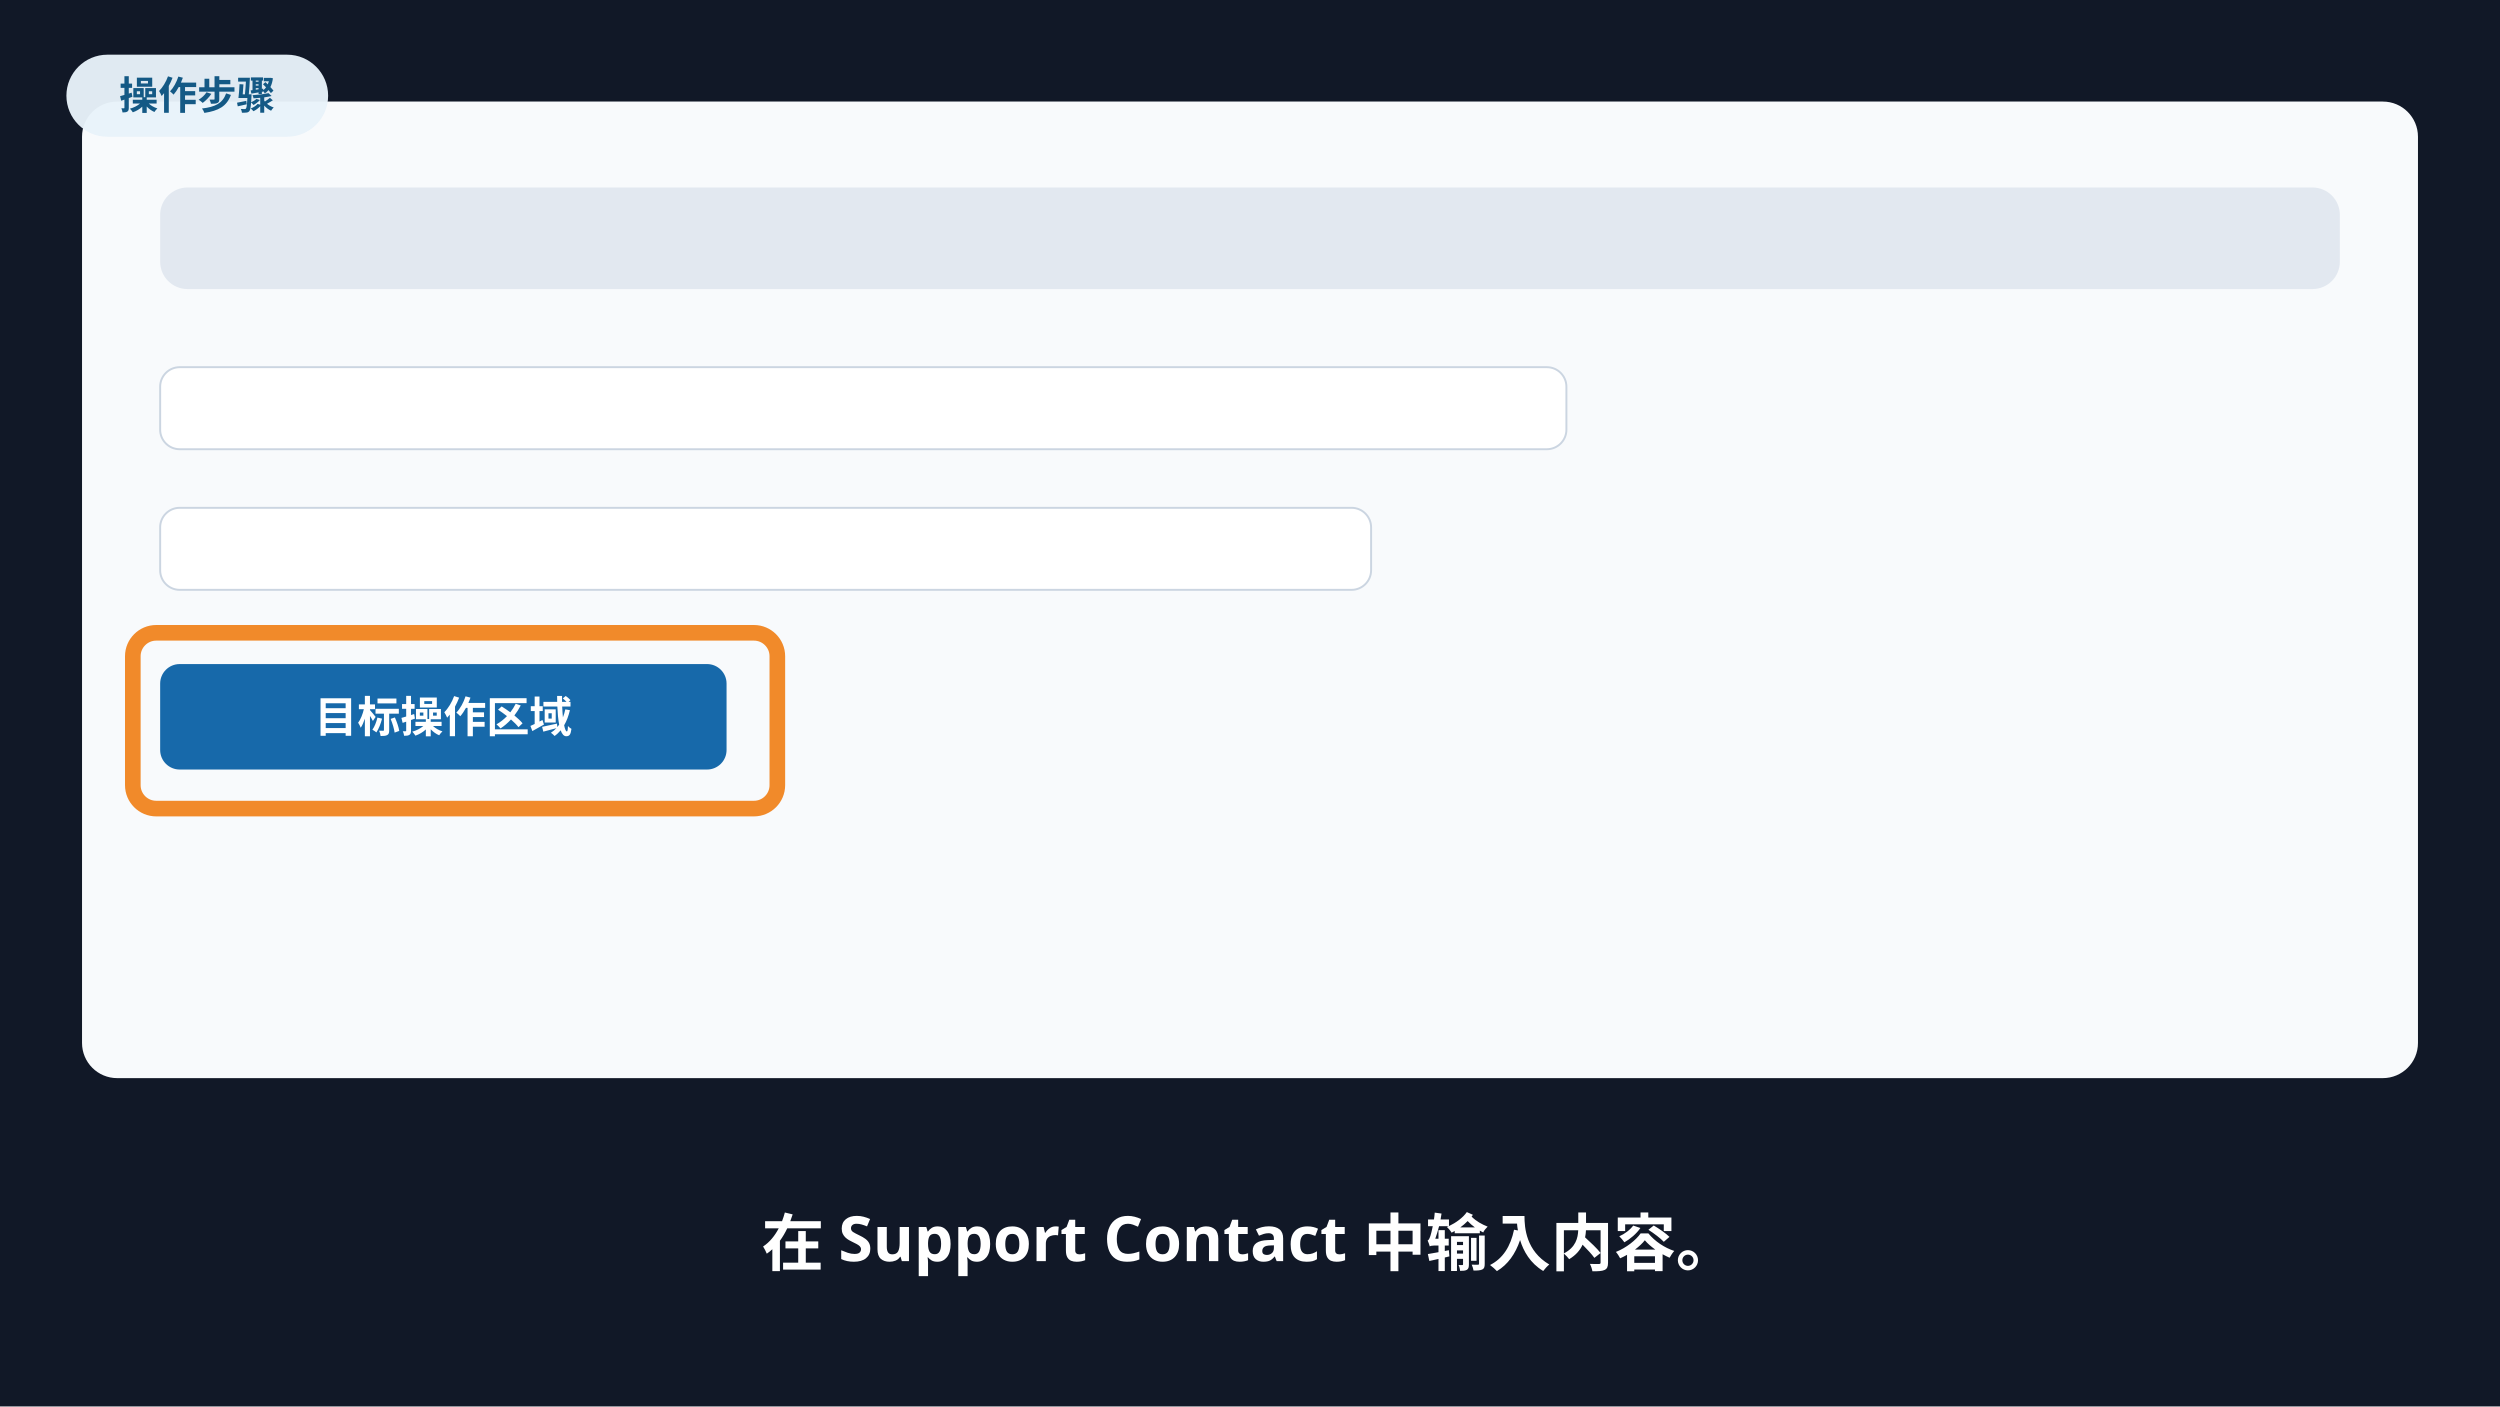
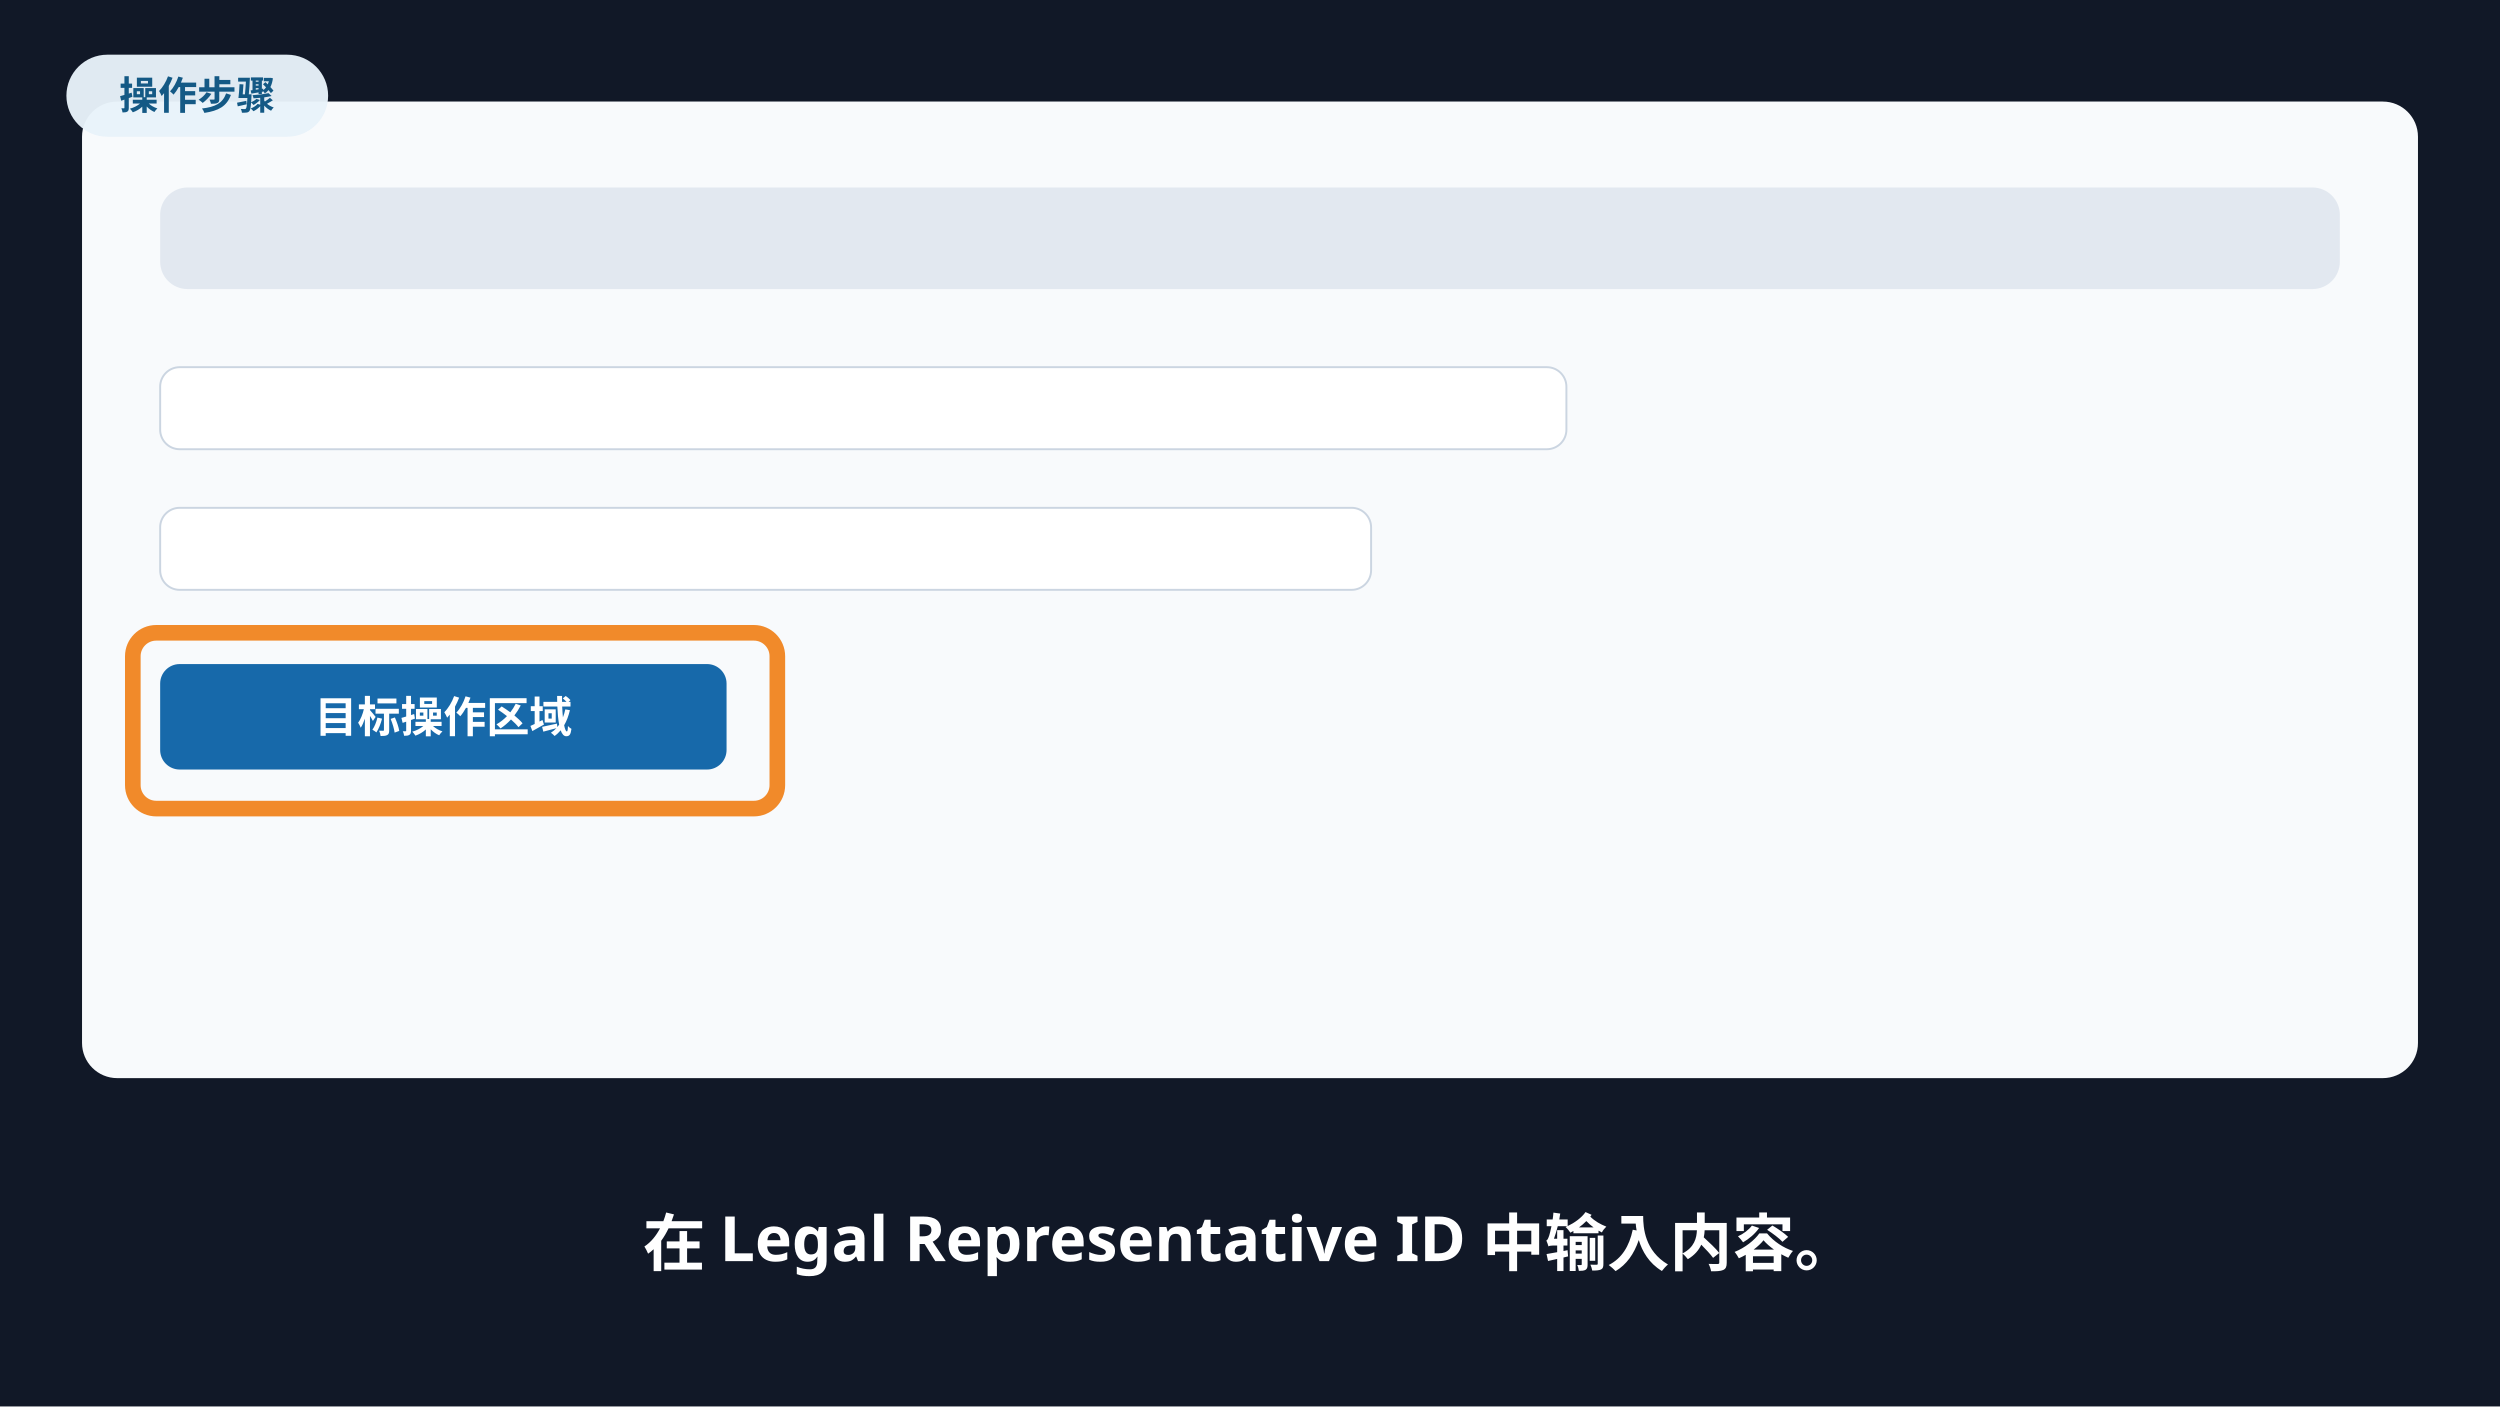
<svg xmlns="http://www.w3.org/2000/svg" width="1280" height="720" viewBox="0 0 1280 720">
  <rect width="1280" height="720" fill="#111827" />
  <rect x="42" y="52" width="1196" height="500" rx="18" fill="#f8fafc" />
  <rect x="82" y="96" width="1116" height="52" rx="14" fill="#e2e8f0" />
  <rect x="82" y="188" width="720" height="42" rx="10" fill="#ffffff" stroke="#cbd5e1" />
  <rect x="82" y="260" width="620" height="42" rx="10" fill="#ffffff" stroke="#cbd5e1" />
  <rect x="82" y="340" width="290" height="54" rx="10" fill="#1769aa" />
  <text x="227" y="375" text-anchor="middle" font-size="22" font-weight="800" fill="#ffffff" font-family="Microsoft YaHei, Segoe UI, sans-serif">目标操作区域</text>
  <rect x="68" y="324" width="330" height="90" rx="12" fill="none" stroke="#f18a2a" stroke-width="8" />
  <rect x="34" y="28" width="134" height="42" rx="21" fill="#e8f2fa" opacity="0.96" />
  <text x="101" y="56" text-anchor="middle" font-size="20" font-weight="800" fill="#145985" font-family="Microsoft YaHei, Segoe UI, sans-serif">操作步骤</text>
  <rect x="0" y="586" width="1280" height="134" fill="#111827" opacity="0.88" />
-   <text x="640" y="648" text-anchor="middle" font-size="32" font-weight="800" fill="#ffffff" font-family="Microsoft YaHei, Segoe UI, sans-serif">在 Support Contact 中输入内容。</text>
+   <text x="640" y="648" text-anchor="middle" font-size="32" font-weight="800" fill="#ffffff" font-family="Microsoft YaHei, Segoe UI, sans-serif">在 Legal Representative ID 中输入内容。</text>
</svg>
